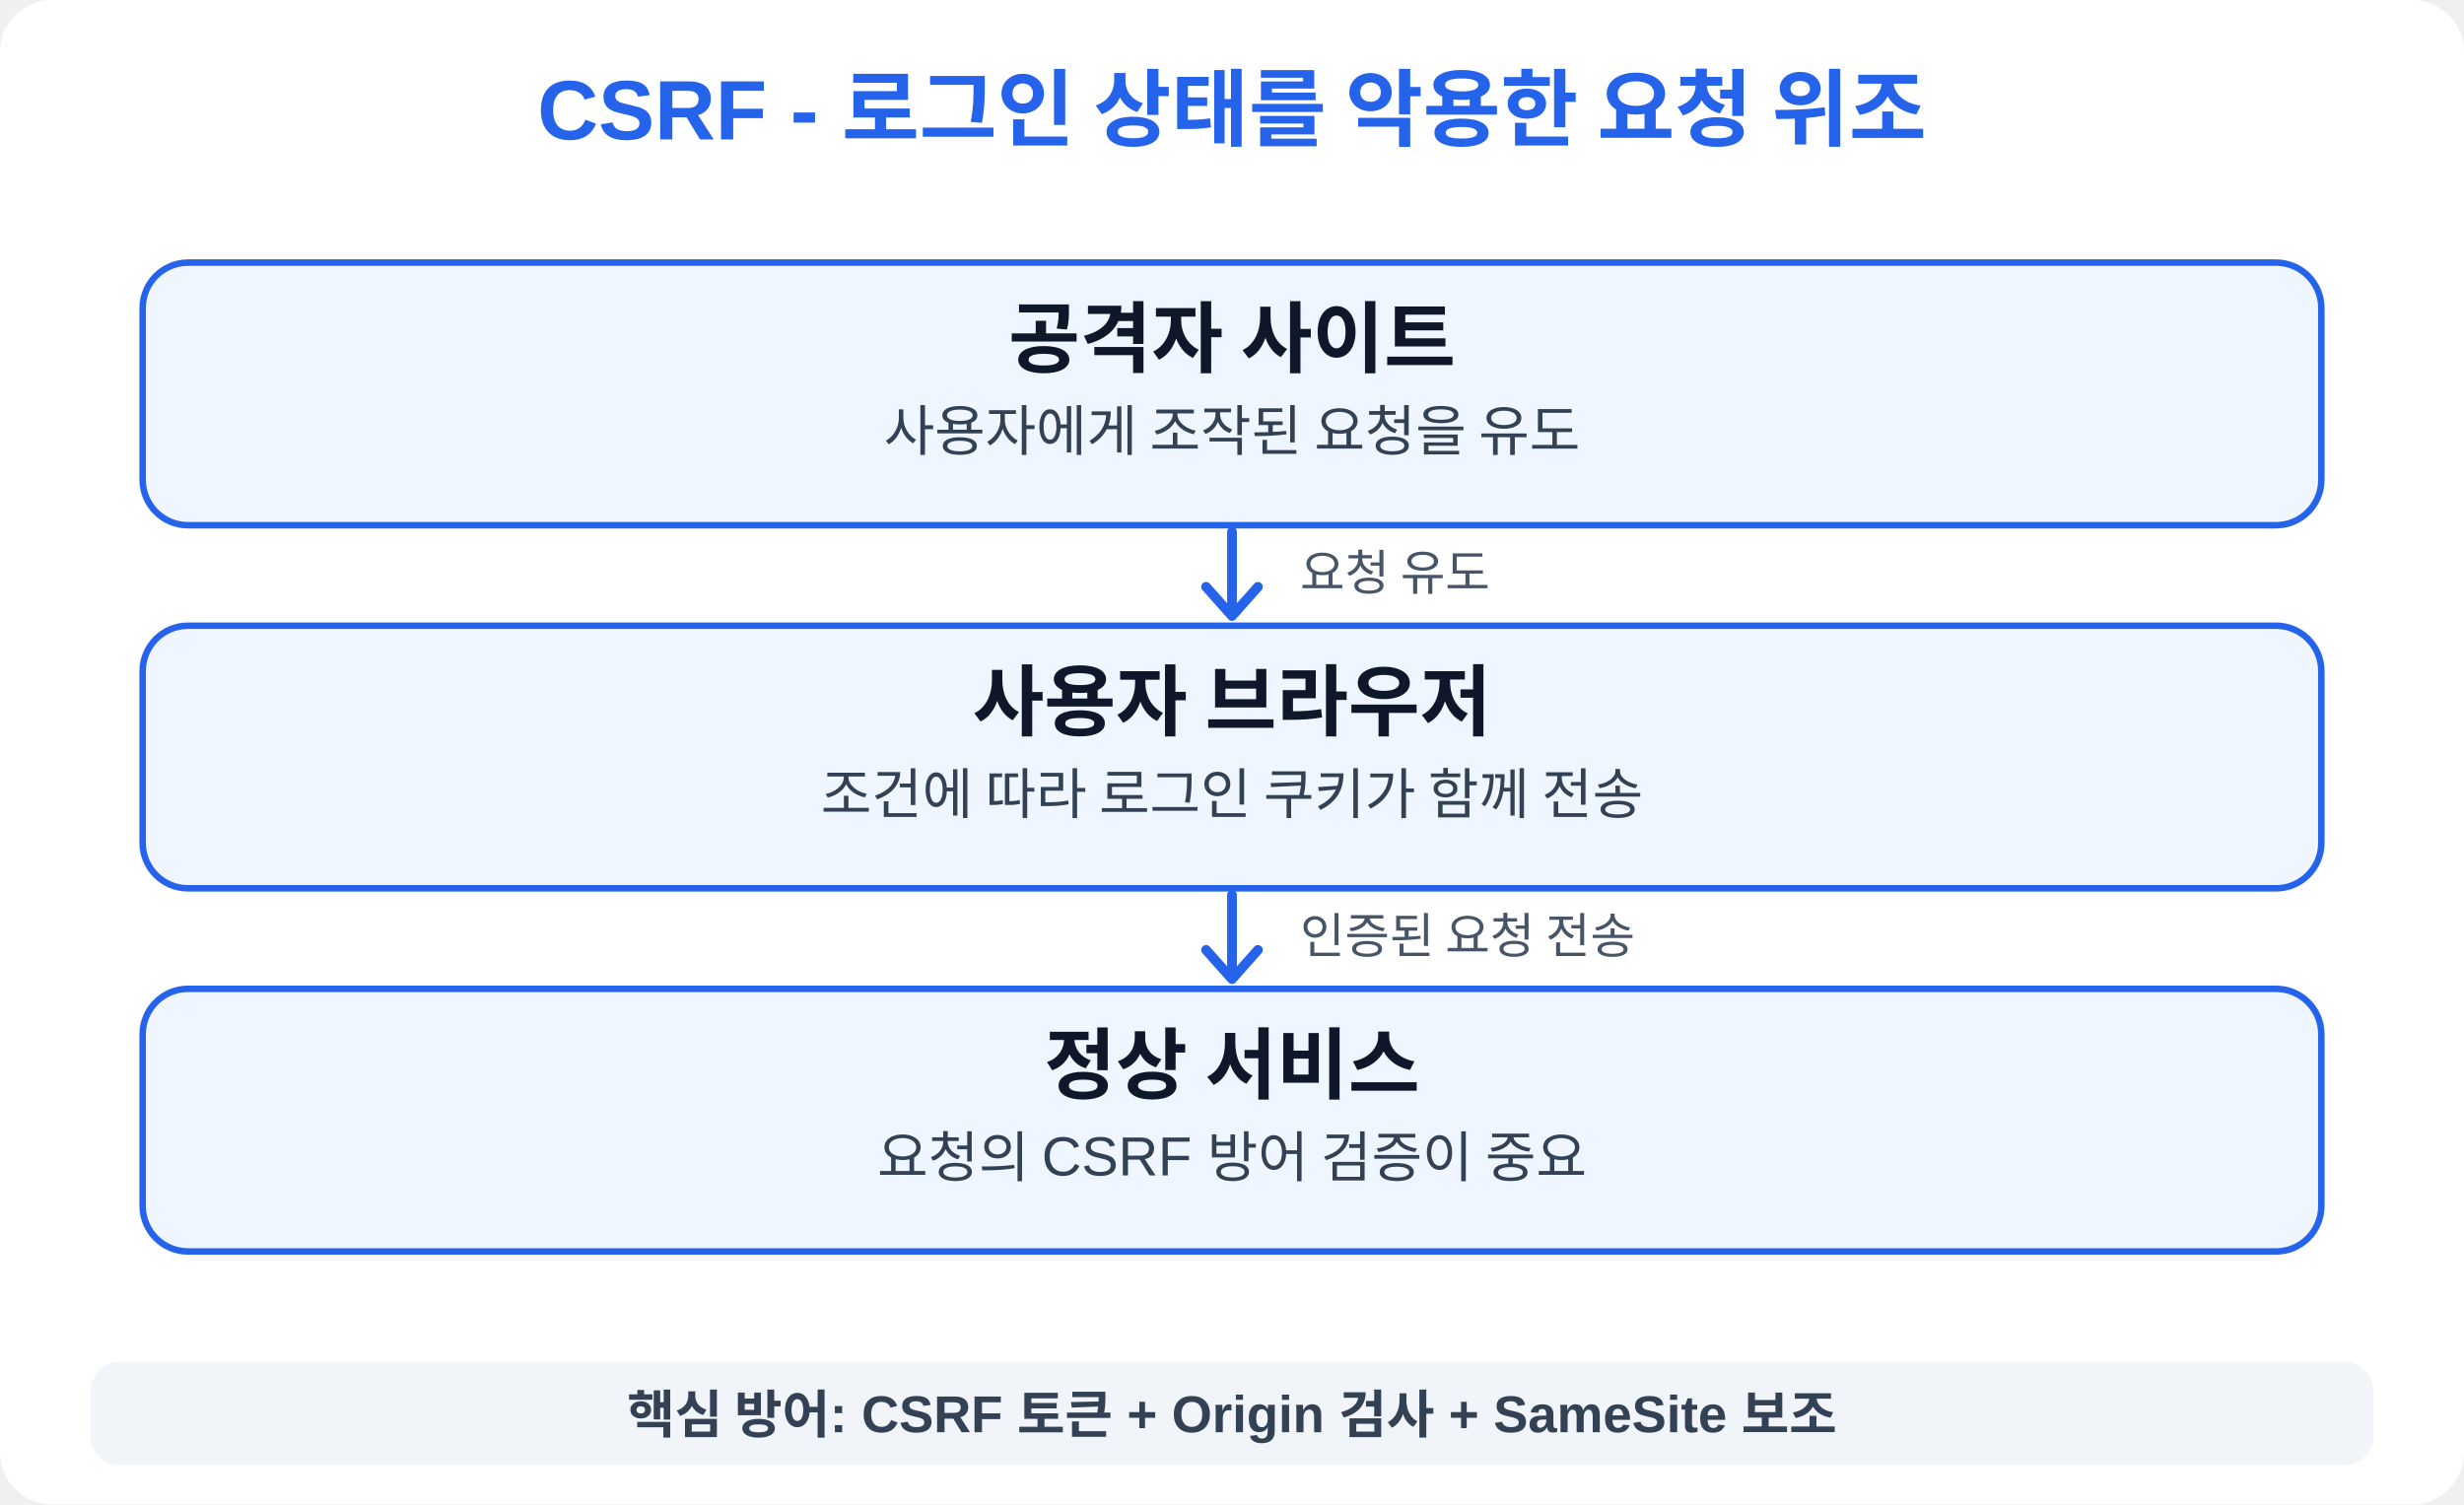
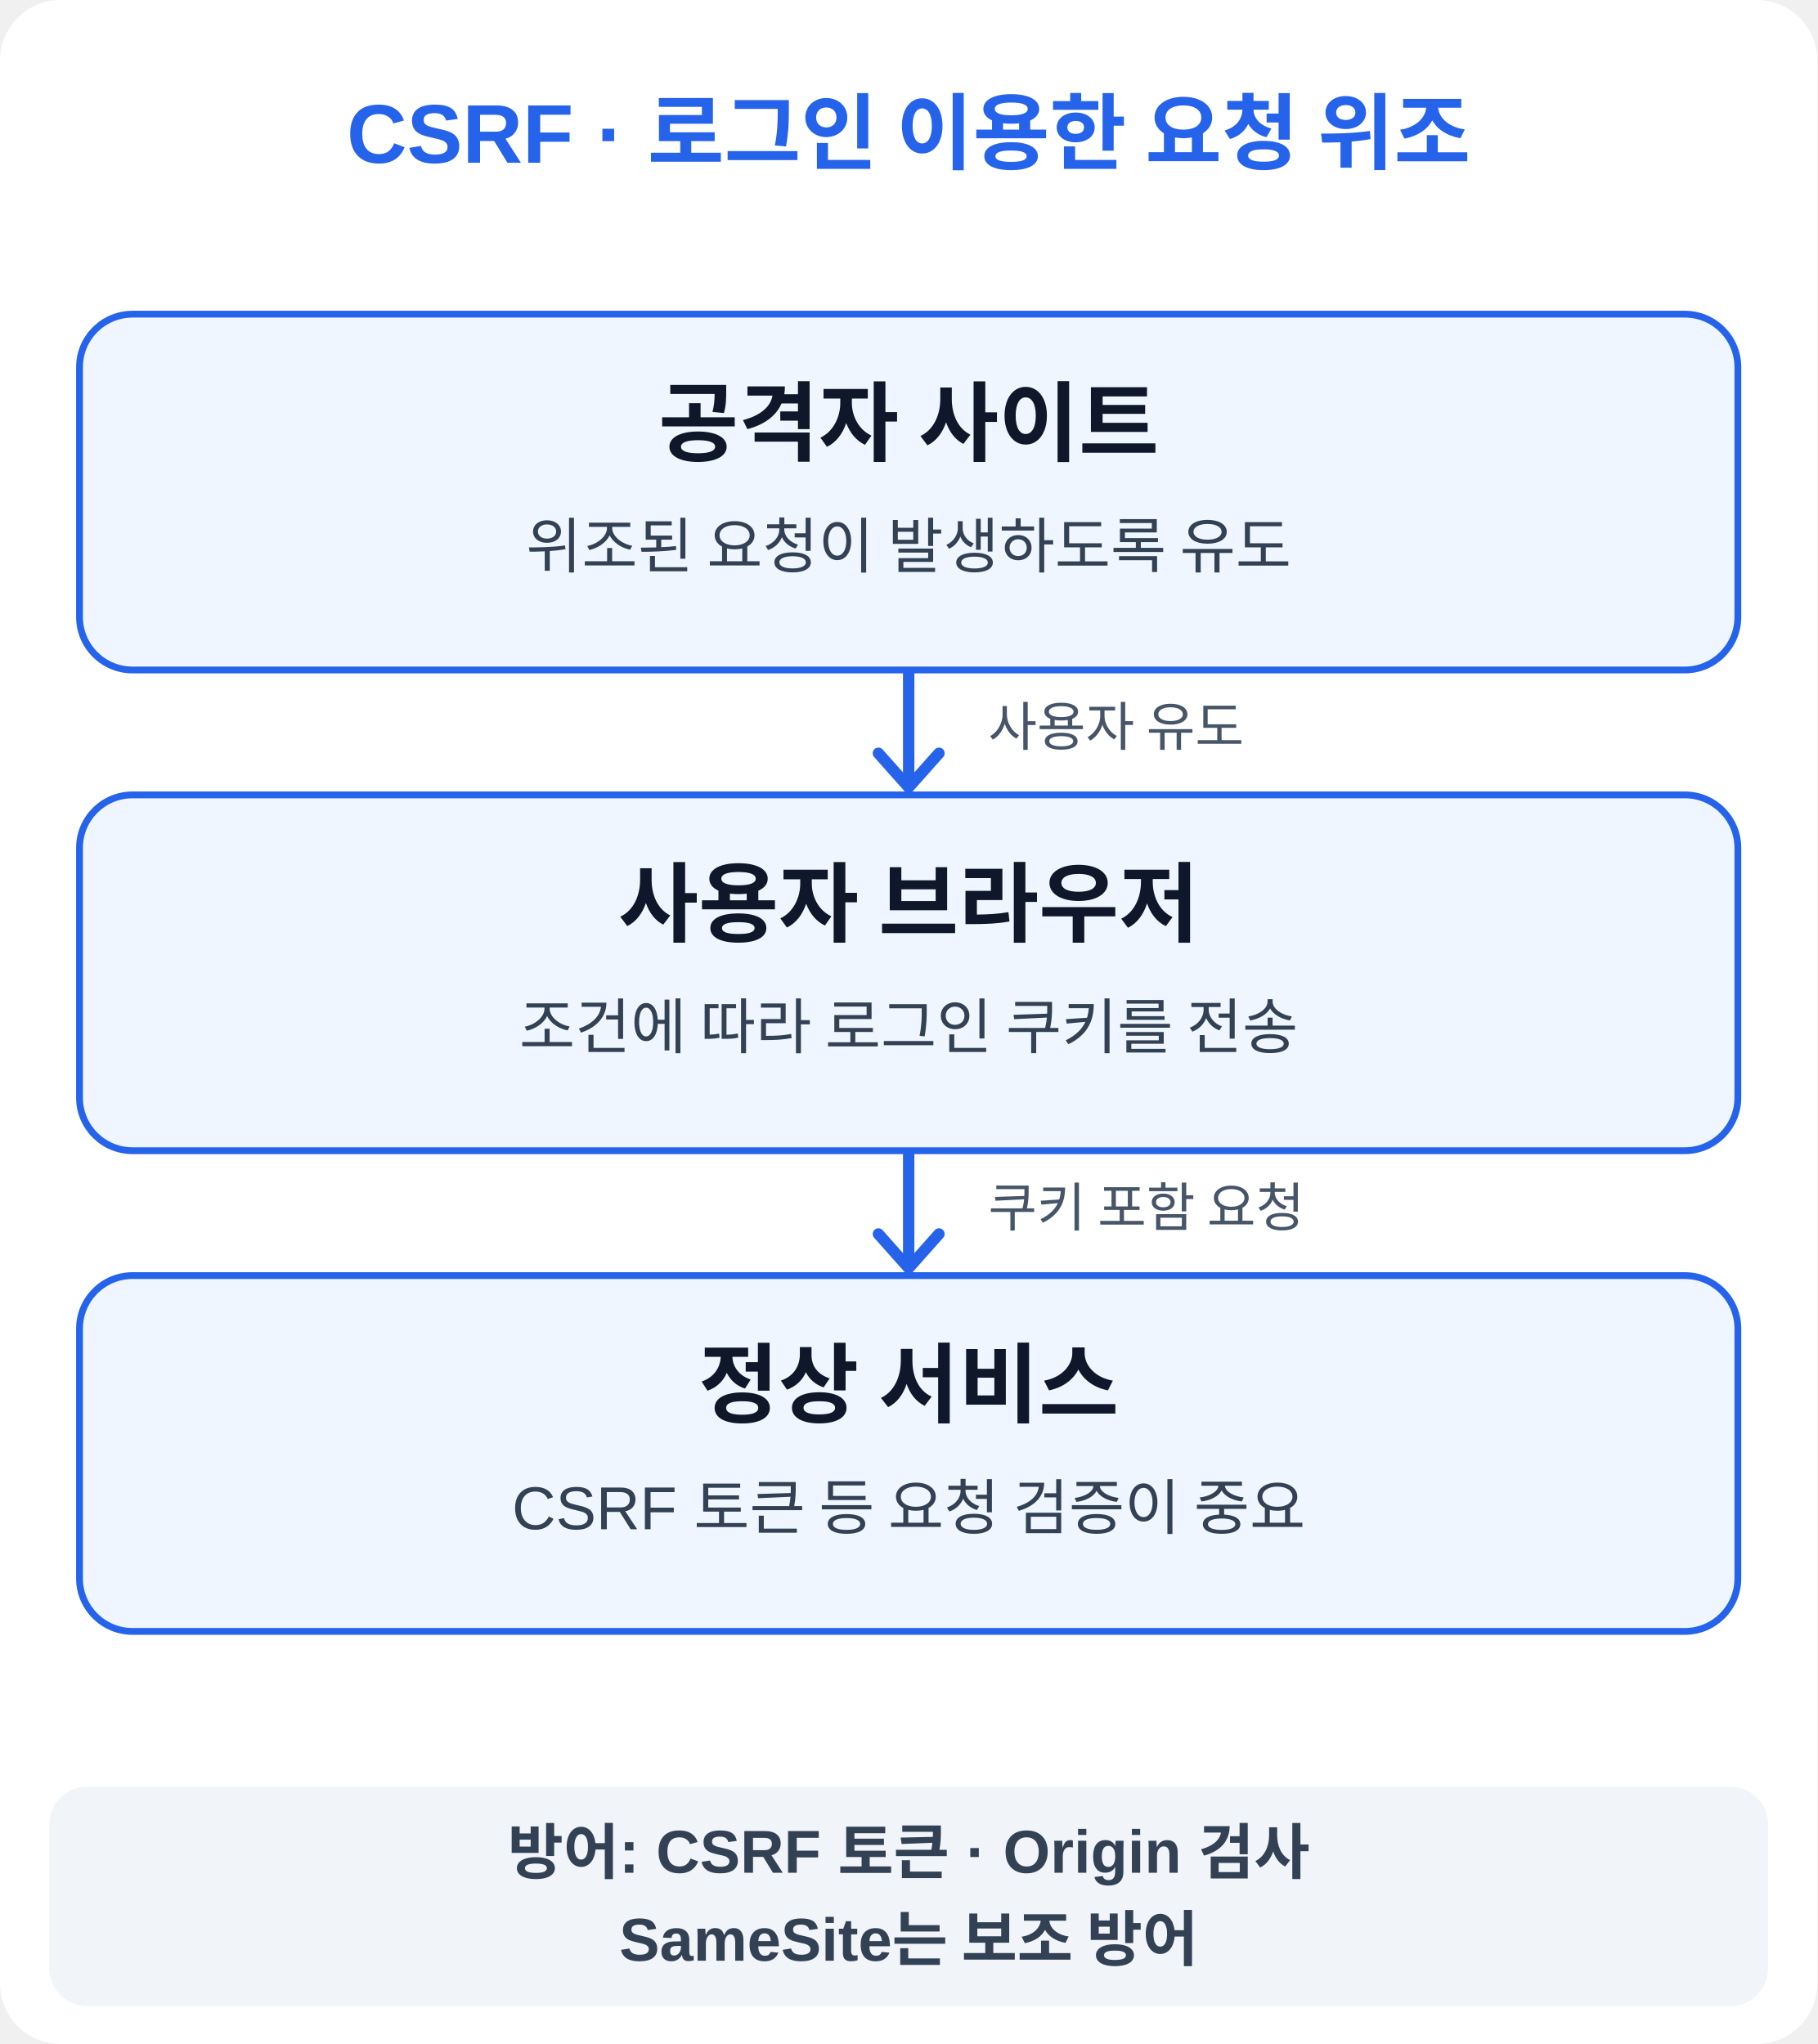
- <svg xmlns="http://www.w3.org/2000/svg" width="760" height="464" viewBox="0 0 760 464" role="img" aria-labelledby="title desc">
-   <rect width="760" height="464" fill="#ffffff" rx="16" />
-   <text x="380" y="43" font-family="Arial, Noto Sans KR, sans-serif" font-size="26" font-weight="700" text-anchor="middle" fill="#2563eb">CSRF - 로그인 상태를 악용한 요청 위조</text>
+ <svg xmlns="http://www.w3.org/2000/svg" width="480" height="540" viewBox="0 0 480 540" role="img" aria-labelledby="title desc">
+   <rect x="0" y="0" width="480" height="540" rx="16" fill="#ffffff" />
  <g font-family="Arial, Noto Sans KR, sans-serif">
-     <rect x="44" y="81" width="672" height="81" rx="14" fill="#eff6ff" stroke="#2563eb" stroke-width="2" />
-     <text x="380" y="113" font-size="24" font-weight="700" text-anchor="middle" fill="#0f172a">공격자 사이트</text>
-     <text x="380" y="139" font-size="17" text-anchor="middle" fill="#334155">사용자에게 조작된 요청을 유도</text>
-     <rect x="44" y="193" width="672" height="81" rx="14" fill="#eff6ff" stroke="#2563eb" stroke-width="2" />
-     <text x="380" y="225" font-size="24" font-weight="700" text-anchor="middle" fill="#0f172a">사용자 브라우저</text>
-     <text x="380" y="251" font-size="17" text-anchor="middle" fill="#334155">조건에 따라 로그인 쿠키가 함께 전송</text>
-     <rect x="44" y="305" width="672" height="81" rx="14" fill="#eff6ff" stroke="#2563eb" stroke-width="2" />
-     <text x="380" y="337" font-size="24" font-weight="700" text-anchor="middle" fill="#0f172a">정상 서비스</text>
-     <text x="380" y="363" font-size="17" text-anchor="middle" fill="#334155">요청의 CSRF 방어 검증이 중요</text>
-     <path d="M380 164 V188" stroke="#2563eb" stroke-width="3" fill="none" stroke-linecap="round" />
-     <path d="M372 181 L380 190 L388 181" fill="none" stroke="#2563eb" stroke-width="3" stroke-linecap="round" stroke-linejoin="round" />
-     <text x="401" y="182" font-size="15" fill="#475569">요청 유도</text>
-     <path d="M380 276 V300" stroke="#2563eb" stroke-width="3" fill="none" stroke-linecap="round" />
-     <path d="M372 293 L380 302 L388 293" fill="none" stroke="#2563eb" stroke-width="3" stroke-linecap="round" stroke-linejoin="round" />
-     <text x="401" y="294" font-size="15" fill="#475569">인증된 요청 전송</text>
-     <rect x="28" y="420" width="704" height="32" rx="9" fill="#f1f5f9" />
-     <text x="380" y="442" font-size="16" font-weight="600" text-anchor="middle" fill="#334155">핵심 방어: CSRF 토큰 + Origin 검사 + SameSite 보조</text>
+     <text x="240" y="43" font-size="22" font-weight="700" text-anchor="middle" fill="#2563eb">CSRF · 로그인 이용한 요청 위조</text>
+     <rect x="21" y="83" width="438" height="94" rx="14" fill="#eff6ff" stroke="#2563eb" stroke-width="1.8" />
+     <text x="240" y="120" font-size="23" font-weight="700" text-anchor="middle" fill="#0f172a">공격자 사이트</text>
+     <text x="240" y="150" font-size="16" text-anchor="middle" fill="#334155">위조된 요청이 발생하도록 유도</text>
+     <rect x="21" y="210" width="438" height="94" rx="14" fill="#eff6ff" stroke="#2563eb" stroke-width="1.8" />
+     <text x="240" y="247" font-size="23" font-weight="700" text-anchor="middle" fill="#0f172a">사용자 브라우저</text>
+     <text x="240" y="277" font-size="16" text-anchor="middle" fill="#334155">조건에 따라 로그인 쿠키를 전송</text>
+     <rect x="21" y="337" width="438" height="94" rx="14" fill="#eff6ff" stroke="#2563eb" stroke-width="1.8" />
+     <text x="240" y="374" font-size="23" font-weight="700" text-anchor="middle" fill="#0f172a">정상 서비스</text>
+     <text x="240" y="404" font-size="16" text-anchor="middle" fill="#334155">CSRF 토큰 등 요청 검증이 중요</text>
+     <path d="M240 178 V207" stroke="#2563eb" stroke-width="3" fill="none" stroke-linecap="round" />
+     <path d="M232 199 L240 208 L248 199" fill="none" stroke="#2563eb" stroke-width="3" stroke-linecap="round" stroke-linejoin="round" />
+     <text x="261" y="197" font-size="14" fill="#475569">사용자 유도</text>
+     <path d="M240 305 V334" stroke="#2563eb" stroke-width="3" fill="none" stroke-linecap="round" />
+     <path d="M232 326 L240 335 L248 326" fill="none" stroke="#2563eb" stroke-width="3" stroke-linecap="round" stroke-linejoin="round" />
+     <text x="261" y="324" font-size="14" fill="#475569">쿠키 포함 요청</text>
+     <rect x="13" y="472" width="454" height="58" rx="10" fill="#f1f5f9" />
+     <text x="240" y="495" font-size="16" font-weight="600" text-anchor="middle" fill="#334155">방어: CSRF 토큰 · Origin 검사</text>
+     <text x="240" y="518" font-size="16" font-weight="600" text-anchor="middle" fill="#334155">SameSite는 보조 방어</text>
  </g>
</svg>
